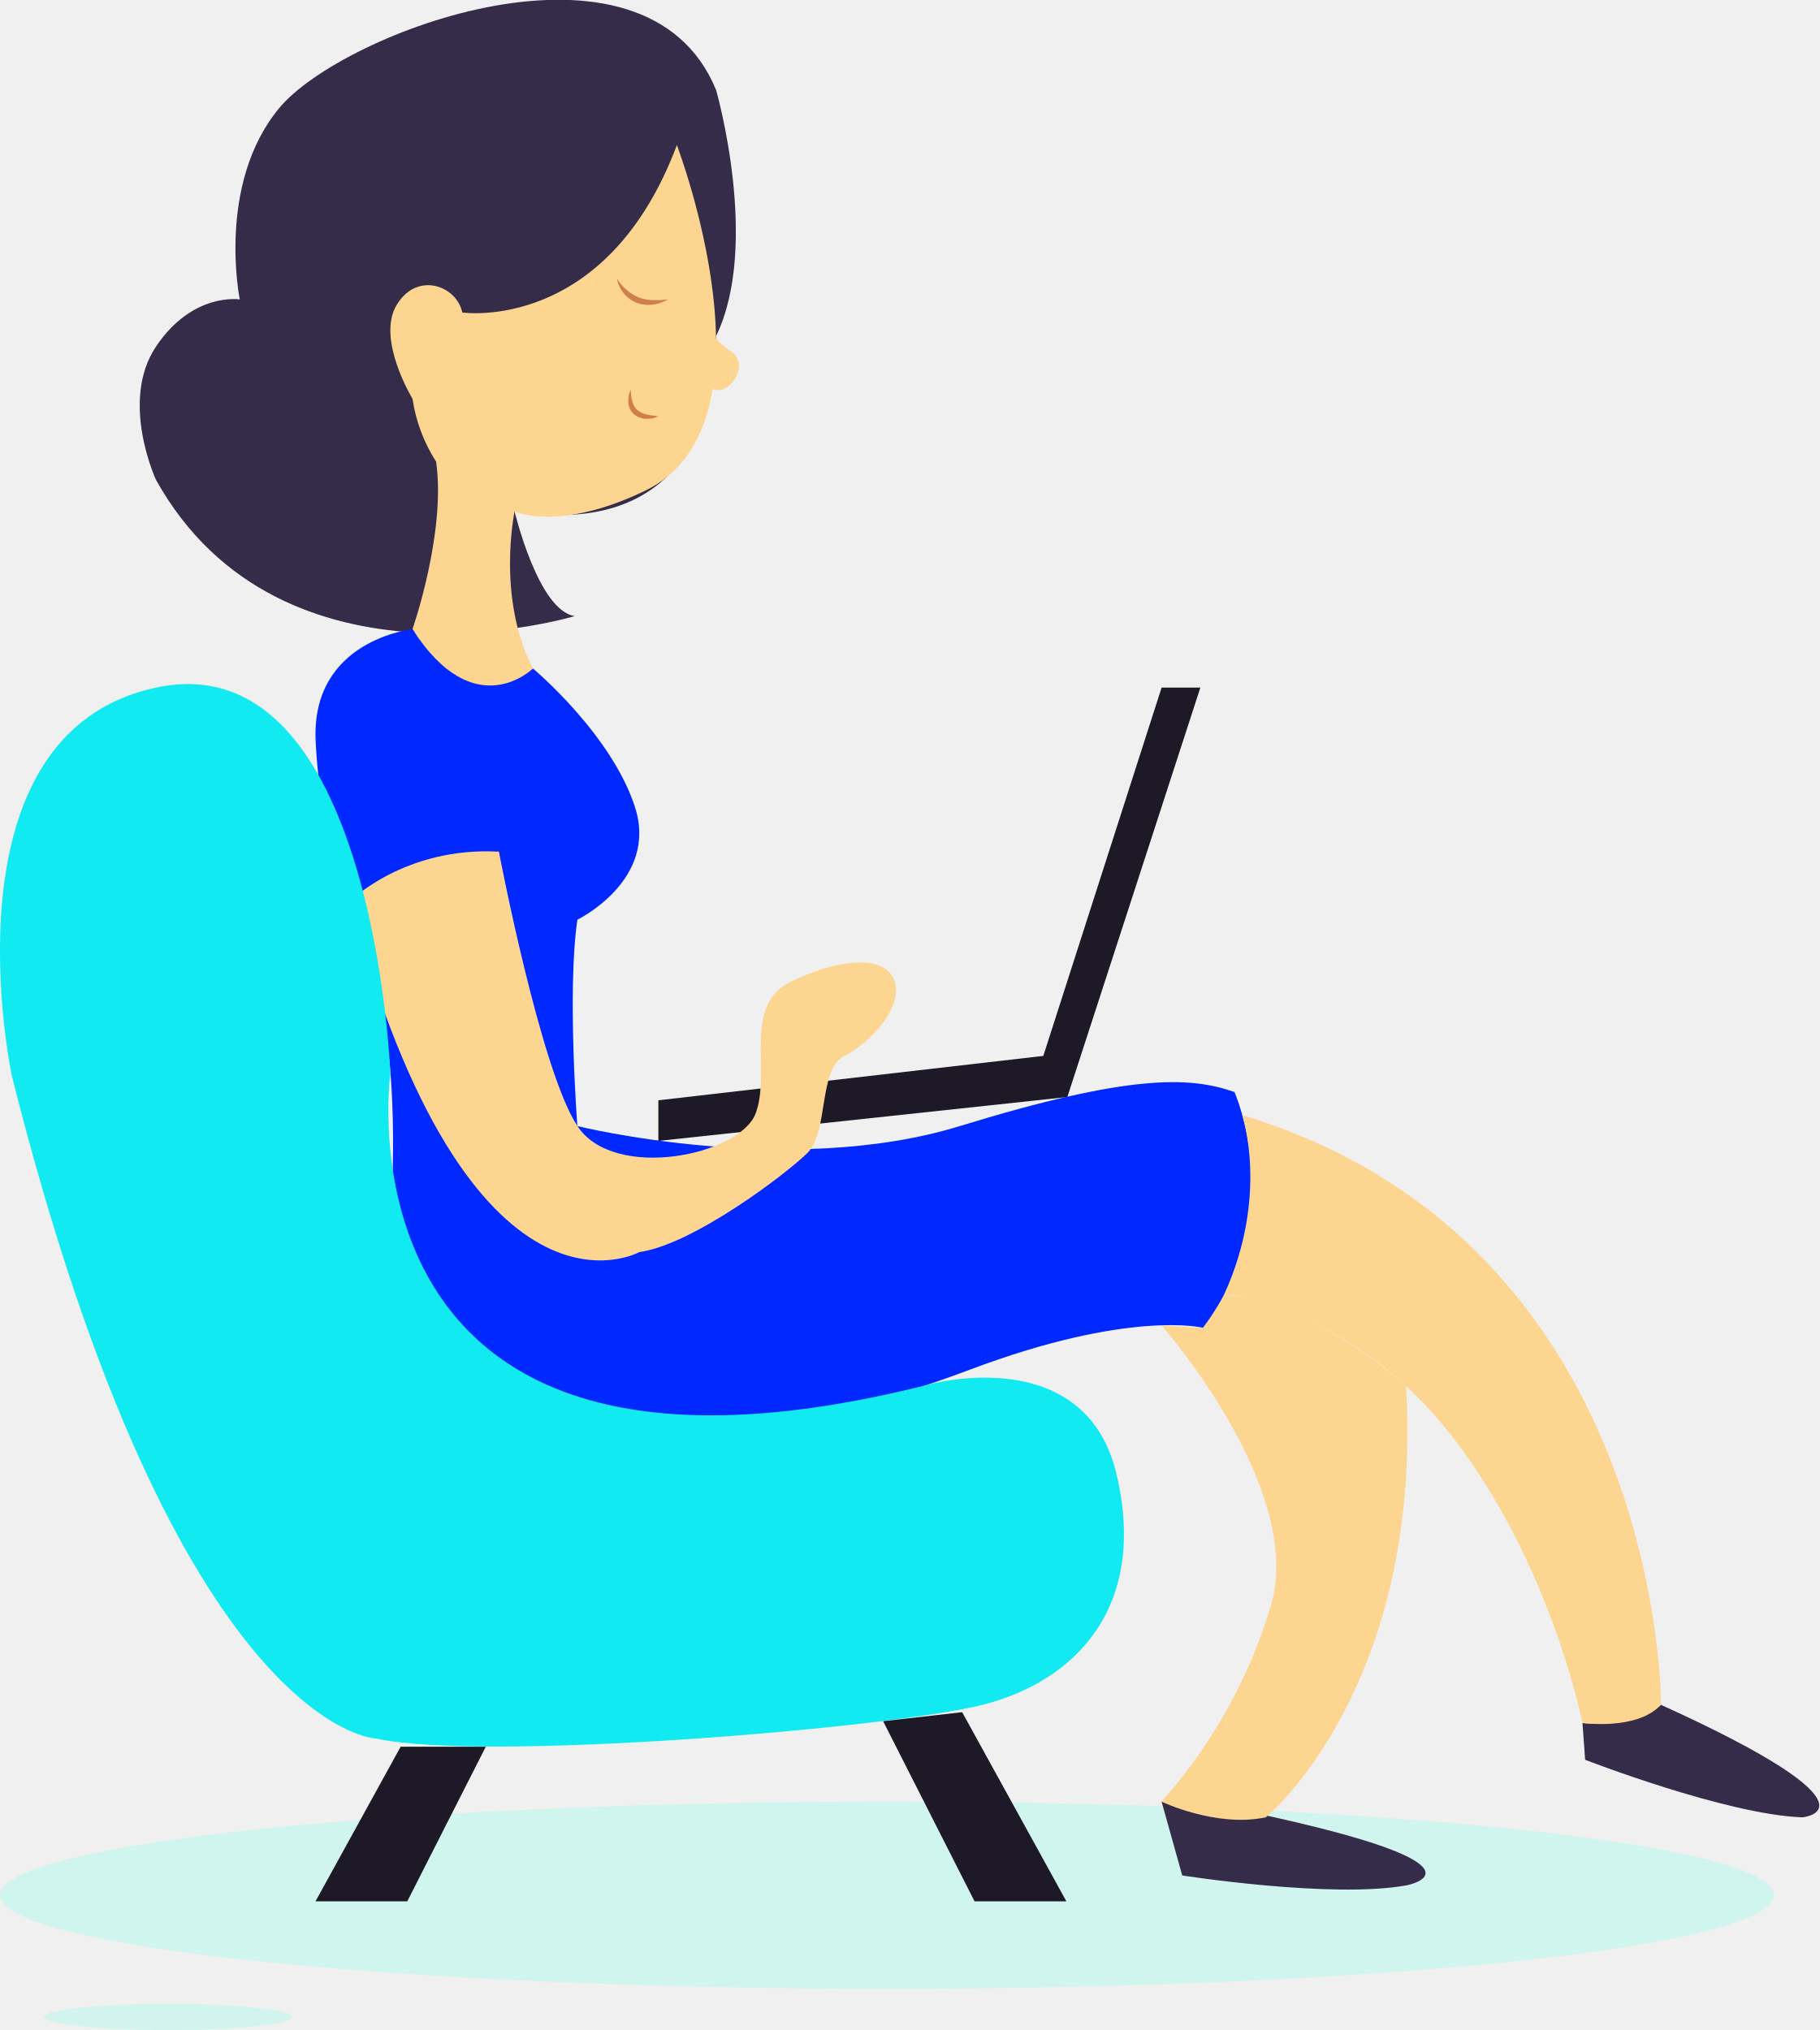
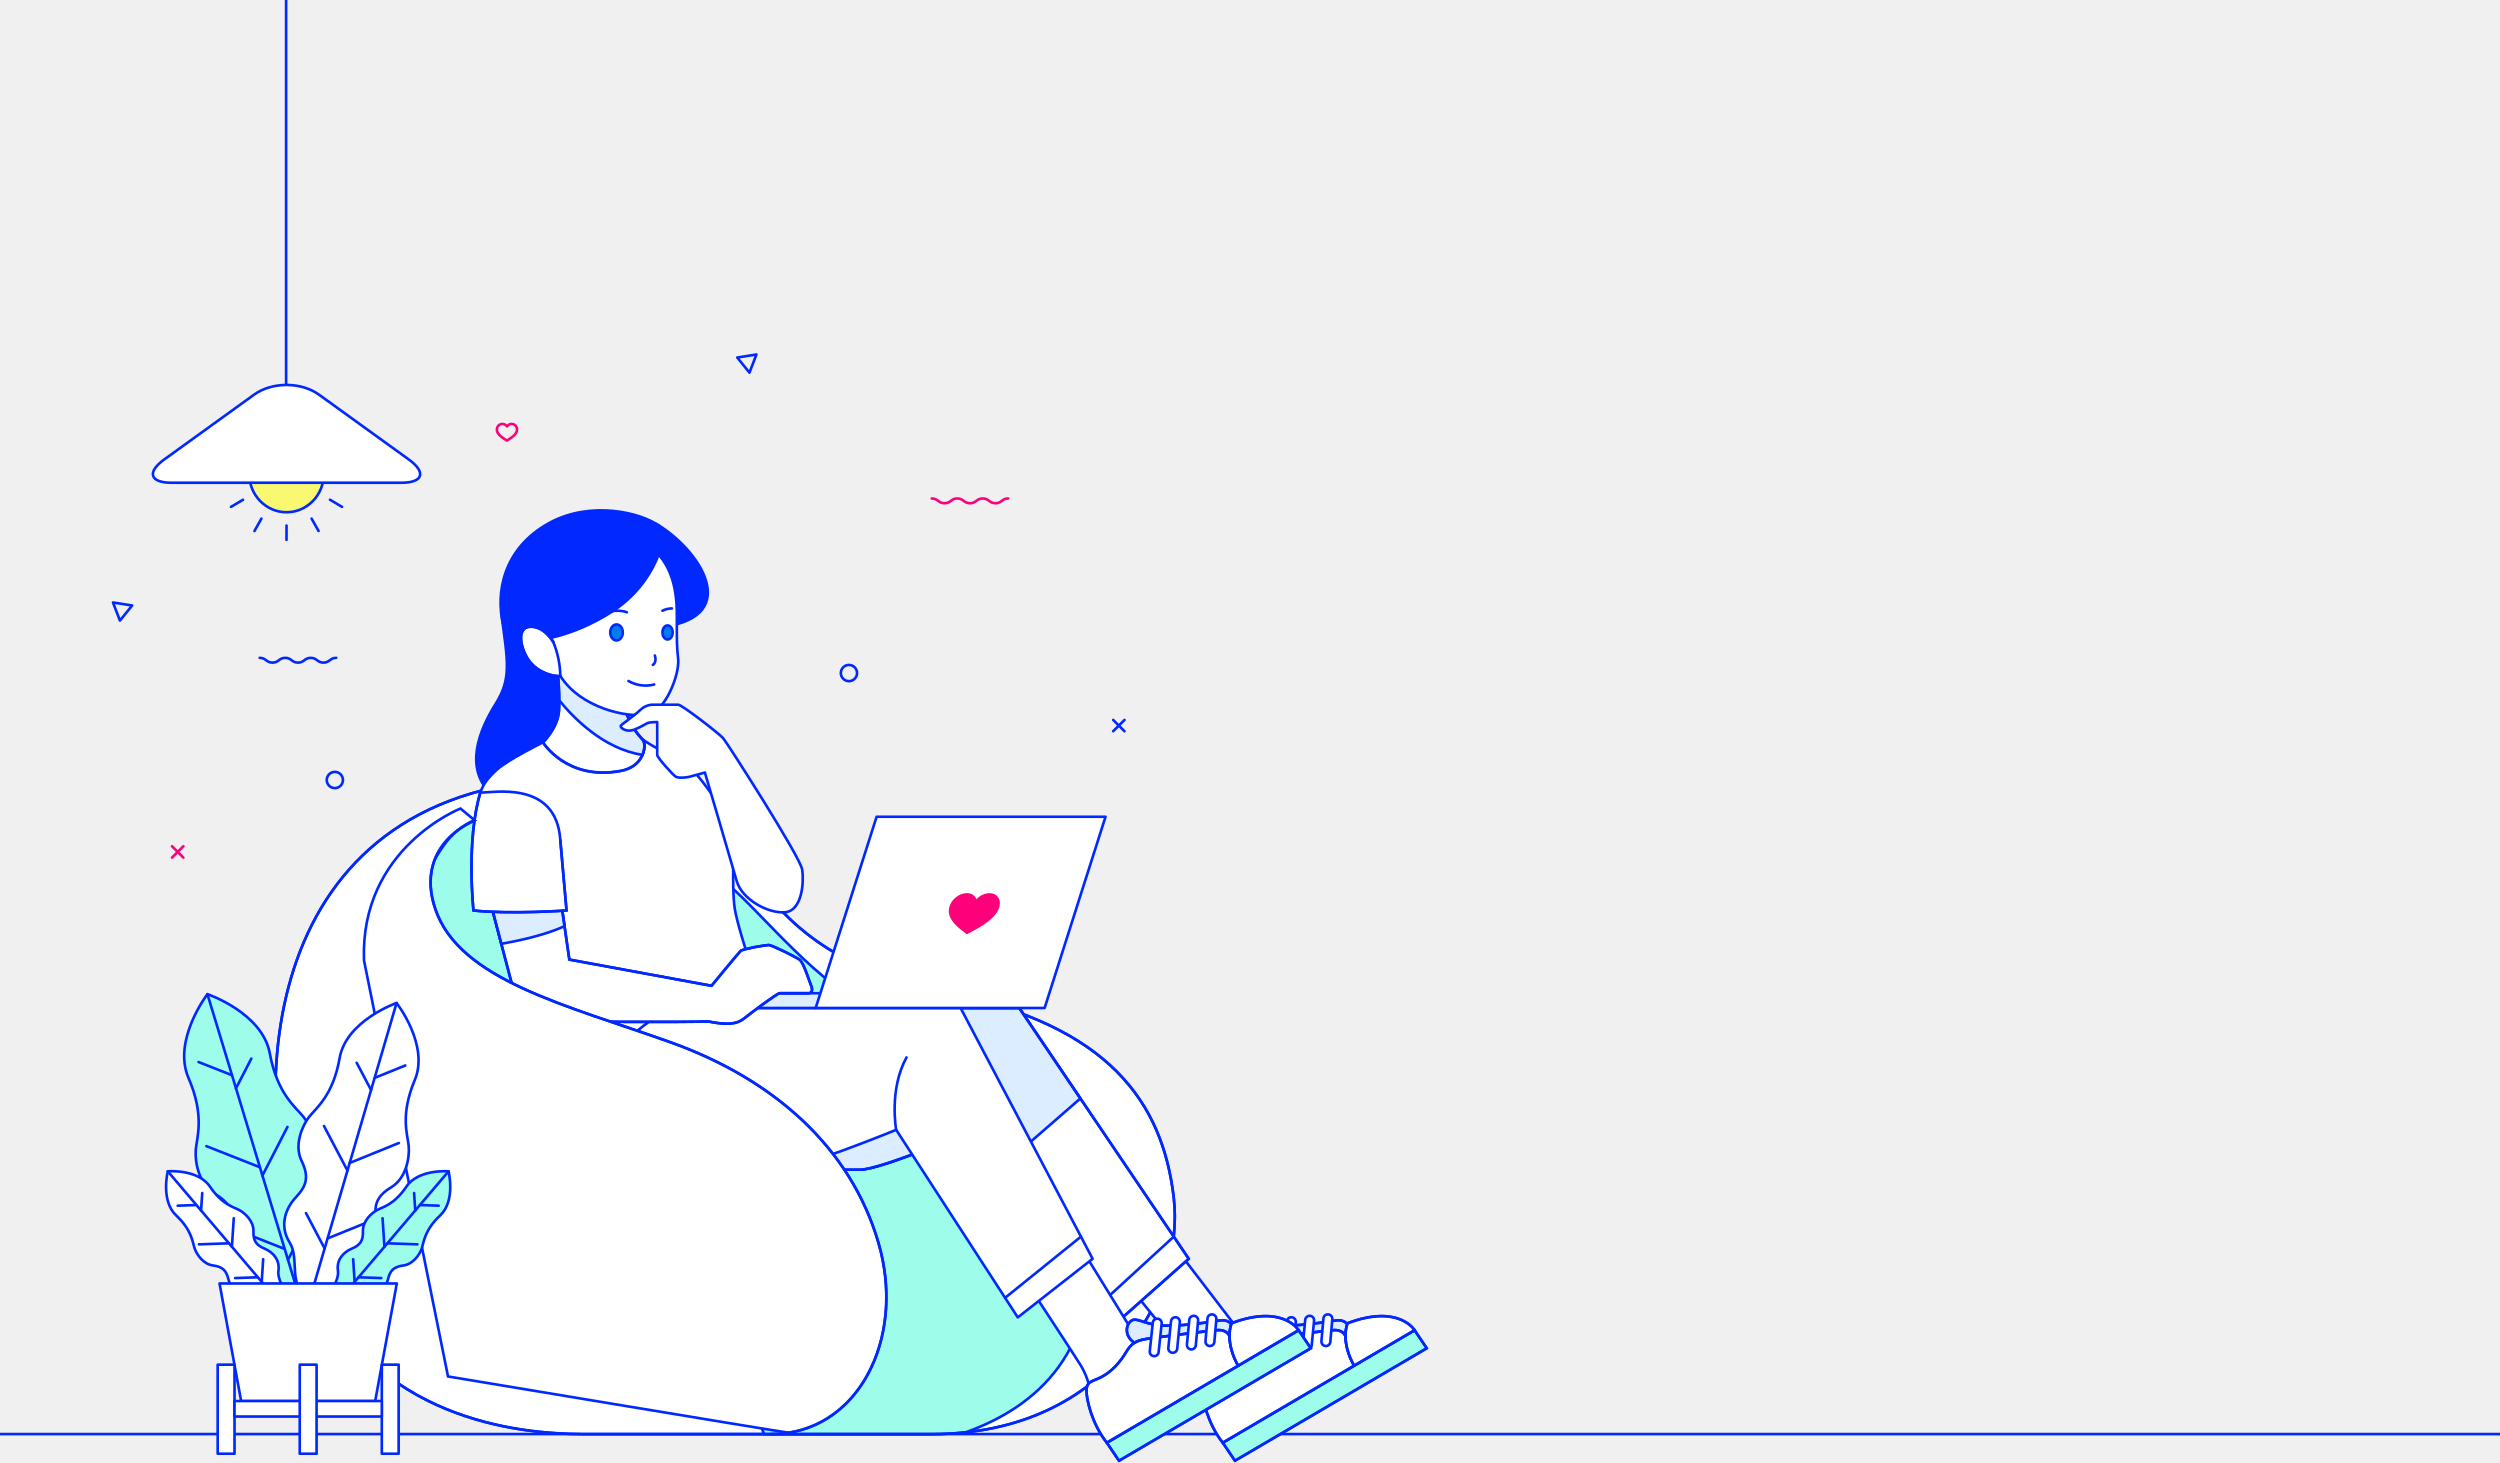
- <svg xmlns="http://www.w3.org/2000/svg" viewBox="0 0 323.31 360.82">
+ <svg xmlns="http://www.w3.org/2000/svg" viewBox="0 0 1896.3 1109.34">
  <defs>
-     <style>.cls-1,.cls-2{fill:#9dfcea;}.cls-1{opacity:0.39;}.cls-2{opacity:0.38;}.cls-3{fill:#342c49;}.cls-4{fill:#fcd590;}.cls-5{fill:#0028ff;}.cls-6{fill:#1e1927;}.cls-7{fill:#10eaf0;}.cls-8{fill:#d07e4d;}</style>
+     <style>.cls-1,.cls-14,.cls-4{fill:none;}.cls-1,.cls-11,.cls-12,.cls-13,.cls-2,.cls-3,.cls-4,.cls-5,.cls-6,.cls-7,.cls-8,.cls-9{stroke:#0028ff;}.cls-1,.cls-11,.cls-12,.cls-13,.cls-14,.cls-4,.cls-5,.cls-7,.cls-9{stroke-linejoin:round;}.cls-1,.cls-11,.cls-12,.cls-13,.cls-14,.cls-2,.cls-3,.cls-4,.cls-5,.cls-6,.cls-7,.cls-8,.cls-9{stroke-width:2px;}.cls-12,.cls-2,.cls-5{fill:#fff;}.cls-2,.cls-3,.cls-6,.cls-8{stroke-miterlimit:10;}.cls-13,.cls-3{fill:#9dfcea;}.cls-13,.cls-14,.cls-4,.cls-5,.cls-7,.cls-9{stroke-linecap:round;}.cls-6,.cls-9{fill:#dbedff;}.cls-7{fill:#0028ff;}.cls-8{fill:#007dea;}.cls-10{fill:#ff007b;}.cls-11{fill:#f9f871;}.cls-14{stroke:#ff007b;}</style>
  </defs>
  <g id="Layer_2" data-name="Layer 2">
    <g id="Layer_1-2" data-name="Layer 1">
-       <ellipse class="cls-1" cx="157.62" cy="336.86" rx="157.62" ry="16.63" />
-       <path class="cls-2" d="M51.86,358.5c0,1.29-9.85,2.32-22,2.32s-22-1-22-2.32,9.85-2.32,22-2.32S51.86,357.22,51.86,358.5Z" />
-       <path class="cls-3" d="M281.7,312.79s25.11,9.76,38.6,10.23c0,0,15.82-1.4-25.12-20,0,0-4.36,4.14-13.95,3.25Z" />
-       <path class="cls-3" d="M210.1,333.35s26.62,4.18,39.9,1.75c0,0,17.26-3.34-26.7-12.78,0,0-6.55.7-16.87-2.09Z" />
-       <path class="cls-4" d="M206.43,235.6s25.49,28.81,19.45,49.74a92.44,92.44,0,0,1-19.45,34.89s9.68,4.65,18.52,2.79c0,0,28-23,24.93-76.61,0,0-14.53-14-32.29-16.38l-3.81,6Z" />
-       <path class="cls-5" d="M213.78,236s-13-3.26-41.39,7.44-95.79,29.3-103-27c0,0,2.08-25.58-2.57-40.93l35.81,24.65s37.68,9.3,67.92,0,40.93-8.84,48.84-6.05C219.37,194.17,229.13,215.57,213.78,236Z" />
-       <path class="cls-3" d="M127.26,16s7.9,27.45,0,43.73c0,0,2.33,37.21-35.81,31.16,0,0,4.19,17.68,10.7,18.61,0,0-52.1,15.81-74.42-24.19,0,0-6.52-14,0-23.72s14.88-8.37,14.88-8.37-4.19-20.47,7-34S114.69-14.68,127.26,16Z" />
-       <path class="cls-4" d="M120.29,25.79s18.91,49.52-5.58,61.4c-15.35,7.44-23.26,3.72-23.26,3.72s-3.25,15.35,3.26,27.91c0,0-10.24,11.16-21.4-7,0,0,6-17.21,4.19-29.77a28.33,28.33,0,0,1-4.19-11.16s-6.51-10.7-2.79-16.74,10.7-3.26,11.63,1.39C82.15,55.56,107.73,59.28,120.29,25.79Z" />
-       <polygon class="cls-6" points="117 202.79 189.68 194.99 213.32 122.22 206.43 122.22 185.41 187.68 117 195.57 117 202.79" />
-       <path class="cls-5" d="M73.31,111.84s-18.14,1.86-17.21,20,6,28.38,6,28.38a46.65,46.65,0,0,1,26.51-8.84s5.58,36.28,14,48.84c0,0-1.86-24.19,0-36.75,0,0,14.42-7,10.24-20s-18.14-24.65-18.14-24.65S84.36,129.07,73.31,111.84Z" />
-       <path class="cls-4" d="M113.61,222.55s-30.07,16.74-51.46-62.33c0,0,9.77-9.77,26.51-8.84,0,0,7.44,39.07,14,48.84s28.84,5.12,31.63-2.32-2.32-19.08,6-23.26,16.75-5.12,18.61-.47-4.19,11.19-8.84,13.5-2.79,13.48-6.51,17.2S123.13,221.25,113.61,222.55Z" />
-       <path class="cls-4" d="M217.59,230s22.71,2.49,40.38,25.18,23.26,51.06,23.26,51.06,9.77,1.4,13.95-3.25c0,0,.47-82.13-74.42-104.79C220.76,198.23,225.58,212.4,217.59,230Z" />
-       <path class="cls-7" d="M2.14,191.38S-11,130.52,27.73,122.22,69.37,190.8,69.37,190.8s-11.44,82.48,95.79,55.26c0,0,27.69-7.7,33.27,16S191,298.83,174.71,303s-88.84,10.23-107.91,6C66.8,309.06,31.45,307.67,2.14,191.38Z" />
-       <polygon class="cls-6" points="56.07 337.95 72.38 337.95 86.33 310.47 71.2 310.47 56.07 337.95" />
-       <polygon class="cls-6" points="189.51 337.95 173.19 337.95 156.94 305.93 170.99 304.33 189.51 337.95" />
-       <path class="cls-4" d="M123.19,54.17S126,60,129.7,62.31s.23,7.44-2.32,7l-2.56-.46Z" />
-       <path class="cls-8" d="M109.65,49.51a8.41,8.41,0,0,0,3.88,3.37,7.43,7.43,0,0,0,2.49.46c.44,0,.88,0,1.33,0s.89-.11,1.37-.13a12.41,12.41,0,0,1-1.27.61,7.91,7.91,0,0,1-1.38.32,6,6,0,0,1-2.89-.31,5.56,5.56,0,0,1-2.35-1.72A5.5,5.5,0,0,1,109.65,49.51Z" />
-       <path class="cls-8" d="M112.09,69.31c.08,1.44.29,2.83,1.19,3.59a4,4,0,0,0,1.65.78l1,.18c.34,0,.69.07,1.06.15-.34.14-.69.23-1,.34a8,8,0,0,1-1.11.09,3.62,3.62,0,0,1-2.22-.8,3.14,3.14,0,0,1-1-2.16A4,4,0,0,1,112.09,69.31Z" />
+       <line class="cls-1" y1="1087.76" x2="1896.3" y2="1087.76" />
+       <path class="cls-2" d="M384.56,595.39c71.14-13,122.12,9.52,161.88,44.25S598.81,728.8,719.67,753.4s162.18,82.29,170.65,155.11-48.8,179.25-182.89,179.25H441.7c-48.73,0-158.53-11.2-205.58-118.75S182.91,632.36,384.56,595.39Z" />
+       <path class="cls-3" d="M330.13,651.08c12.5-20.2,19.7-27.4,48.55-34.13S514,645.8,539.89,661.48,604.14,730.94,649.51,759s156.85,47.94,174.61,172.67c13.15,92.31-38.5,135.91-91.68,154.78a239.76,239.76,0,0,1-25,1.31H579.51c-13.74-40.5-53.1-108.85-136.88-180.74C326.87,807.69,317.62,671.29,330.13,651.08Z" />
+       <path class="cls-4" d="M384.56,595.39c71.14-13,122.12,9.52,161.88,44.25S598.81,728.8,719.67,753.4s162.18,82.29,170.65,155.11-48.8,179.25-182.89,179.25H441.7c-48.73,0-158.53-11.2-205.58-118.75S182.91,632.36,384.56,595.39Z" />
+       <path class="cls-5" d="M893.74,949.22l53.12,69.34-6,24.77L915,1055.46a66.32,66.32,0,0,0-10.1-19.57c-7.08-9.18-45.8-57.17-45.8-57.17Z" />
+       <polygon class="cls-3" points="927.49 1094.31 936.73 1108 1082.21 1022.68 1072.98 1008.98 1027.12 1035.89 927.49 1094.31" />
+       <path class="cls-6" d="M967.18,1005.26c-12.69-1.4-17.07-6.21-21.14-3.41s-5.69,11.33,2.41,16.71c2.36-1.48,5.29-2.4,9.58-3,8.93-1.35,45-5.86,53.08-6.56s9.49,4.77,9.49,4.77a29.17,29.17,0,0,1,1.27-9.28s-2.1-4-9.23-2.8S979.82,1006.62,967.18,1005.26Z" />
+       <path class="cls-2" d="M1011.11,1009c-8.05.7-44.15,5.21-53.08,6.56-4.29.62-7.22,1.54-9.58,3-2.58,1.58-4.46,3.86-6.52,7.36-4,6.73-10,13.82-17.64,18.07s-11.76,3.28-12.2,10,4.07,26.12,15.4,40.35l99.63-58.42c-5-8.93-6.43-16.54-6.52-22.14C1020.6,1013.75,1019.16,1008.28,1011.11,1009Z" />
+       <path class="cls-2" d="M1021.87,1004.47a29.17,29.17,0,0,0-1.27,9.28c.09,5.6,1.49,13.21,6.52,22.14L1073,1009s-11.82-20-50.8-5.33C1022.18,1003.65,1022.05,1004,1021.87,1004.47Z" />
+       <polygon class="cls-4" points="927.49 1094.31 1027.12 1035.89 1072.98 1008.98 1082.21 1022.68 936.73 1108 927.49 1094.31" />
+       <path class="cls-4" d="M1073,1009s-11.82-20-50.8-5.33c0,0-.13.3-.31.82a29.17,29.17,0,0,0-1.27,9.28c.09,5.6,1.49,13.21,6.52,22.14" />
+       <path class="cls-4" d="M1020.6,1013.75s-1.44-5.47-9.49-4.77-44.15,5.21-53.08,6.56c-4.29.62-7.22,1.54-9.58,3-2.58,1.58-4.46,3.86-6.52,7.36-4,6.73-10,13.82-17.64,18.07s-11.76,3.28-12.2,10,4.07,26.12,15.4,40.35" />
+       <path class="cls-4" d="M1021.87,1004.47s-2.1-4-9.23-2.8-32.82,5-45.46,3.59-17.07-6.21-21.14-3.41-5.69,11.33,2.41,16.71" />
+       <path class="cls-5" d="M1002.34,1017.31a3.38,3.38,0,0,0,3.07,3.66h0a3.37,3.37,0,0,0,3.65-3.07l1.51-17.25a3.37,3.37,0,0,0-3.06-3.65h0a3.38,3.38,0,0,0-3.66,3.06Z" />
+       <path class="cls-5" d="M988.25,1019.88a3.38,3.38,0,0,0,3.06,3.67h0a3.39,3.39,0,0,0,3.66-3.08l1.78-18.72a3.39,3.39,0,0,0-3.07-3.67h0a3.39,3.39,0,0,0-3.65,3.08Z" />
+       <path class="cls-5" d="M974.15,1022.45a3.38,3.38,0,0,0,3.07,3.66h0a3.37,3.37,0,0,0,3.65-3.07l2-20.2a3.38,3.38,0,0,0-3.06-3.66h0a3.38,3.38,0,0,0-3.66,3.07Z" />
+       <path class="cls-5" d="M960.06,1025a3.37,3.37,0,0,0,3.06,3.65h0a3.37,3.37,0,0,0,3.66-3.07l2.32-21.67a3.38,3.38,0,0,0-3.07-3.66h0a3.37,3.37,0,0,0-3.65,3.06Z" />
+       <path class="cls-2" d="M773.14,764.6,901.67,954.82l-50.12,44.44L738.06,857s-69.42,30.24-85.86,30.24H569.3c-7.84,0-39.62-5.29-51.43-38.09-6-16.57-15.22-58.15,37.23-84.53Z" />
+       <path class="cls-6" d="M555.1,764.6h218l46.37,68.62-59.25,51.59L738.06,857s-69.42,30.24-85.86,30.24H569.3c-7.84,0-39.62-5.29-51.43-38.09C511.9,832.56,502.65,791,555.1,764.6Z" />
+       <path class="cls-4" d="M773.14,764.6,901.67,954.82l-50.12,44.44L738.06,857s-69.42,30.24-85.86,30.24H569.3c-7.84,0-39.62-5.29-51.43-38.09-6-16.57-15.22-58.15,37.23-84.53Z" />
+       <path class="cls-4" d="M738.06,857s-10.16-30.53-.36-54.9" />
+       <line class="cls-4" x1="890.32" y1="938.01" x2="839.72" y2="984.43" />
+       <path class="cls-7" d="M380.09,464.45c5.31,38.51,7.84,50.28-4.21,69.6s-24.65,48.74-2.52,69.18H476.71V461.51Z" />
+       <path class="cls-5" d="M486.45,560c6.78,5.93,29.75,16.57,34.79,19.93S551.12,615,554.48,629s.18,41.64,2.8,59.94,27.81,90.19,27.81,90.19l-124.34,70s-7.29-24.27-8.78-44.06-6.35-36.6-21.67-57.14S368,647.76,364.4,626.48s-.95-30.53,12.51-42.67c8.46-7.64,34.91-20.72,34.91-20.72Z" />
+       <path class="cls-5" d="M821.67,949.22l42.75,69.34-9.7,24.77-27.64,12.13a56.56,56.56,0,0,0-7.17-19.57c-5.71-9.18-37.26-57.17-37.26-57.17Z" />
+       <polygon class="cls-3" points="839.55 1094.31 848.78 1108 994.27 1022.68 985.03 1008.98 939.18 1035.89 839.55 1094.31" />
+       <path class="cls-6" d="M879.23,1005.26c-12.68-1.4-17.06-6.21-21.13-3.41s-5.69,11.33,2.41,16.71c2.36-1.48,5.29-2.4,9.58-3,8.92-1.35,45-5.86,53.07-6.56s9.49,4.77,9.49,4.77a29.47,29.47,0,0,1,1.27-9.28s-2.09-4-9.23-2.8S891.88,1006.62,879.23,1005.26Z" />
+       <path class="cls-2" d="M923.16,1009c-8,.7-44.15,5.21-53.07,6.56-4.29.62-7.22,1.54-9.58,3-2.58,1.58-4.46,3.86-6.52,7.36-4,6.73-10,13.82-17.63,18.07s-11.78,3.28-12.21,10,4.06,26.12,15.4,40.35l99.63-58.42c-5-8.93-6.43-16.54-6.53-22.14C932.65,1013.75,931.22,1008.28,923.16,1009Z" />
+       <path class="cls-2" d="M933.92,1004.47a29.47,29.47,0,0,0-1.27,9.28c.1,5.6,1.49,13.21,6.53,22.14L985,1009s-11.82-20-50.81-5.33C934.23,1003.65,934.1,1004,933.92,1004.47Z" />
+       <polygon class="cls-4" points="839.55 1094.31 939.18 1035.89 985.03 1008.98 994.27 1022.68 848.78 1108 839.55 1094.31" />
+       <path class="cls-4" d="M985,1009s-11.82-20-50.81-5.33c0,0-.13.3-.31.82a29.47,29.47,0,0,0-1.27,9.28c.1,5.6,1.49,13.21,6.53,22.14" />
+       <path class="cls-4" d="M932.65,1013.75s-1.43-5.47-9.49-4.77-44.15,5.21-53.07,6.56c-4.29.62-7.22,1.54-9.58,3-2.58,1.58-4.46,3.86-6.52,7.36-4,6.73-10,13.82-17.63,18.07s-11.78,3.28-12.21,10,4.06,26.12,15.4,40.35" />
+       <path class="cls-4" d="M933.92,1004.47s-2.09-4-9.23-2.8-32.81,5-45.46,3.59-17.06-6.21-21.13-3.41-5.69,11.33,2.41,16.71" />
+       <path class="cls-5" d="M914.39,1017.31a3.39,3.39,0,0,0,3.07,3.66h0a3.38,3.38,0,0,0,3.66-3.07l1.51-17.25a3.37,3.37,0,0,0-3.07-3.65h0a3.37,3.37,0,0,0-3.65,3.06Z" />
+       <path class="cls-5" d="M900.31,1019.88a3.38,3.38,0,0,0,3.06,3.67h0a3.39,3.39,0,0,0,3.65-3.08l1.78-18.72a3.38,3.38,0,0,0-3.06-3.67h0a3.38,3.38,0,0,0-3.65,3.08Z" />
+       <path class="cls-5" d="M886.21,1022.45a3.37,3.37,0,0,0,3.06,3.66h0a3.38,3.38,0,0,0,3.66-3.07l2-20.2a3.37,3.37,0,0,0-3.06-3.66h0a3.37,3.37,0,0,0-3.65,3.07Z" />
+       <path class="cls-5" d="M872.11,1025a3.37,3.37,0,0,0,3.07,3.65h0a3.37,3.37,0,0,0,3.66-3.07l2.31-21.67a3.37,3.37,0,0,0-3.07-3.66h0a3.38,3.38,0,0,0-3.65,3.06Z" />
+       <path class="cls-5" d="M728.64,764.6,828.76,954.82,772,999.26,679.76,857s-73.94,30.24-90.37,30.24h-82.9c-7.85,0-38.84-5.29-45.74-38.09-3.5-16.57-6.54-58.15,49.85-84.53Z" />
+       <path class="cls-4" d="M679.76,857s-5.6-30.53,7.84-54.9" />
+       <line class="cls-4" x1="819.91" y1="938.01" x2="762.38" y2="984.43" />
+       <path class="cls-2" d="M422.47,502.59S424.89,525.74,424,539s-12.14,24.09-12.14,24.09,17.93,29.31,59,21.66c17.83-3.32,19.6-19.42,17-23.15s-18.49-15.81-18.49-59Z" />
+       <path class="cls-6" d="M424.17,531.18c-.07-12.94-1.7-28.59-1.7-28.59h46.86c0,43.2,15.87,55.27,18.49,59,1.24,1.78,1.46,6.37-.55,11C457.25,568,434,543.42,424.17,531.18Z" />
+       <path class="cls-4" d="M422.47,502.59S424.89,525.74,424,539s-12.14,24.09-12.14,24.09,17.93,29.31,59,21.66c17.83-3.32,19.6-19.42,17-23.15s-18.49-15.81-18.49-59Z" />
+       <path class="cls-7" d="M497.88,397.43c33.07,19.46,65.18,69.34,6.18,77.91h-18.3V397.43Z" />
+       <path class="cls-5" d="M486.79,409.42c21.94,14.38,26.61,35,26.61,56.85s-.14,22.55,1,33.75-9.46,39.72-23.2,42c-15.69,2.59-50.74-5-66.15-29.25-17.36-5.6-31.42-19.57-32.82-55.73C390.53,413.34,444.36,381.61,486.79,409.42Z" />
+       <path class="cls-7" d="M500.14,399c7.35,5.51-2.06,43.31-36.23,65.16-31.51,20.15-58.25,21.66-58.25,21.66s-20.79.89-24.27-13.82c-5-21.29-.56-55.82,35.47-75.43C448.29,379.44,486.7,388.89,500.14,399Z" />
+       <path class="cls-2" d="M419.71,487s-6.86-12.33-17.78-11.62-6.87,17.92,0,26.6,18.34,11.35,23.1,10.78A72.41,72.41,0,0,0,419.71,487Z" />
+       <path class="cls-4" d="M419.71,487s-6.86-12.33-17.78-11.62-6.87,17.92,0,26.6,18.34,11.35,23.1,10.78" />
+       <path class="cls-8" d="M462.89,479.72c0,3.36,2.13,6.08,4.76,6.08s4.76-2.72,4.76-6.08-2.13-6.07-4.76-6.07S462.89,476.37,462.89,479.72Z" />
+       <path class="cls-8" d="M502.48,479.72c0,2.95,1.73,5.33,3.87,5.33s3.87-2.38,3.87-5.33-1.73-5.33-3.87-5.33S502.48,476.78,502.48,479.72Z" />
+       <path class="cls-4" d="M495.19,504.36s3.22-1.82,1.54-7.14" />
+       <path class="cls-4" d="M496.2,519.21a26,26,0,0,1-19.49-2.66" />
+       <path class="cls-4" d="M475.44,464.45s-5-2.66-16.93,0" />
+       <path class="cls-4" d="M502.48,463.27a15.74,15.74,0,0,1,7.13-1.76" />
+       <path class="cls-5" d="M514.45,534.52H496.2A14,14,0,0,0,486,538.25c-2.8,2.71-9.62,7.75-11.2,9.06s-4.3,2.61-3.92,3.92,4.69,4.43,10.38,2.17,8.38-4.41,10.25-5.06,7-.66,7-.66v25c0,1.87,12,15.31,14.19,16.53s8.69.47,10.18,0S534.68,586,534.68,586s20,67.81,24.09,82.19,24.46,25.07,37,23.74,14.19-22.63,12.7-32.33-57-96.24-59.94-99.66S517.2,534.52,514.45,534.52Z" />
+       <polygon class="cls-9" points="528.8 753.4 627.39 753.4 618.7 764.6 520.12 764.6 528.8 753.4" />
+       <polygon class="cls-5" points="618.7 764.6 792.35 764.6 838.56 619.52 664.92 619.52 618.7 764.6" />
+       <path class="cls-10" d="M733.4,708.72l6.6-3.63c15.7-8.62,17.42-14.92,18.07-17.29,1.55-5.71-1.81-10.34-7.52-10.34a14,14,0,0,0-9.87,4.63,7.5,7.5,0,0,0-7.35-4.63c-5.71,0-11.61,4.63-13.16,10.34-.65,2.37-2.37,8.67,8.61,17.29Z" />
+       <path class="cls-2" d="M425,680.35l6.86,47.51,107.83,19.89s20.45-24.93,22.13-26.47,19-4.48,21.29-4.48,20.58,9.1,23.52,11.2,7.85,18.07,8.68,19.75,1.41,5.6-2.1,5.6h-21.7c-2.1,0-22.13,15.26-26,18.34s-8.82,7.15-28.29,3.08c-16.52.71-104.84.25-118.28-.13s-23.72-3-27.27-15.68-20.72-78.61-20.72-78.61Z" />
+       <path class="cls-6" d="M428.23,702.47c-6.9,3.23-21.54,8.79-48,13.45-4.84-18.46-9.3-35.57-9.3-35.57H425Z" />
+       <path class="cls-4" d="M425,680.35l6.86,47.51,107.83,19.89s20.45-24.93,22.13-26.47,19-4.48,21.29-4.48,20.58,9.1,23.52,11.2,7.85,18.07,8.68,19.75,1.41,5.6-2.1,5.6h-21.7c-2.1,0-22.13,15.26-26,18.34s-8.82,7.15-28.29,3.08c-16.52.71-104.84.25-118.28-.13s-23.72-3-27.27-15.68-20.72-78.61-20.72-78.61Z" />
+       <path class="cls-2" d="M425,637.12l4.72,53.5s-42.76,3-70.58,0c0,0-5.73-53.51,5.25-89.49C372.61,601.74,421.9,590.91,425,637.12Z" />
+       <path class="cls-4" d="M425,637.12l4.72,53.5s-42.76,3-70.58,0c0,0-5.73-53.51,5.25-89.49" />
+       <path class="cls-2" d="M349.27,613.29,360,622.17s-46.53,18.22-29.72,67.51c18.37,53.88,99.71,72.83,178.13,100.83s136.91,79.91,158,152.36c19.63,67.46-10.92,134.93-68.14,143.89-14-1.91-258.45-42.69-258.45-42.69L276.08,728.41C273.09,643.17,349.27,613.29,349.27,613.29Z" />
+       <path class="cls-4" d="M585.09,1087.76c65.54,0,102.34-72.44,81.25-144.89s-79.57-124.35-158-152.36-159.76-47-178.13-100.83C313.42,640.39,360,622.17,360,622.17" />
+       <path class="cls-11" d="M189.05,359.47c0,16.06,12.66,29.08,28.28,29.08s28.27-13,28.27-29.08-12.66-29.08-28.27-29.08S189.05,343.41,189.05,359.47Z" />
+       <line class="cls-4" x1="217.33" y1="398.65" x2="217.33" y2="409.47" />
+       <line class="cls-4" x1="198.28" y1="393.4" x2="193.02" y2="402.77" />
+       <line class="cls-4" x1="184.34" y1="379.06" x2="175.23" y2="384.47" />
+       <line class="cls-4" x1="179.24" y1="359.47" x2="168.72" y2="359.47" />
+       <line class="cls-4" x1="184.34" y1="339.87" x2="175.23" y2="334.46" />
+       <line class="cls-4" x1="198.28" y1="325.53" x2="193.02" y2="316.16" />
+       <line class="cls-4" x1="217.33" y1="320.29" x2="217.33" y2="309.46" />
+       <line class="cls-4" x1="236.37" y1="325.53" x2="241.63" y2="316.16" />
+       <line class="cls-4" x1="250.32" y1="339.88" x2="259.42" y2="334.46" />
+       <line class="cls-4" x1="255.42" y1="359.47" x2="265.94" y2="359.47" />
+       <line class="cls-4" x1="250.31" y1="379.06" x2="259.42" y2="384.47" />
+       <line class="cls-4" x1="236.37" y1="393.4" x2="241.63" y2="402.77" />
+       <line class="cls-1" x1="217.02" x2="217.02" y2="292" />
+       <path class="cls-12" d="M304.54,366.17c16.48,0,18.93-8,5.44-17.71l-68.12-49.17c-13.5-9.73-35.57-9.73-49.06,0l-68.13,49.17c-13.49,9.74-11,17.71,5.44,17.71Z" />
+       <path class="cls-13" d="M231.33,998.11c18.51-12.74,7.32-33.77,15.89-47.7s3.06-28.22-5.71-37.4-10.94-16.71-4.74-29.72-.79-28.9-6.61-36.17S210.31,829.83,204.64,799s-47.3-44.92-47.3-44.92S130.56,788.94,143,817.72s6.31,44.89,5.5,54.17,2.22,26.38,14.59,33.76,14.77,14.84,12.57,27.35,1.14,27.46,16,34.27S208.86,997.79,231.33,998.11Z" />
+       <line class="cls-4" x1="231.33" y1="998.11" x2="157.34" y2="754.09" />
+       <line class="cls-4" x1="218.45" y1="955.64" x2="233.51" y2="926.39" />
+       <line class="cls-4" x1="215.74" y1="947.29" x2="185.15" y2="935.21" />
+       <line class="cls-4" x1="175.73" y1="815.48" x2="150.62" y2="805.58" />
+       <line class="cls-4" x1="197.04" y1="885.35" x2="156.56" y2="869.38" />
+       <line class="cls-4" x1="199.06" y1="891.69" x2="218.03" y2="854.82" />
+       <line class="cls-4" x1="179" y1="825.54" x2="190.63" y2="802.98" />
+       <path class="cls-5" d="M234.74,986.24c-17.16-11.59-7-31-15.05-43.81s-3.07-26,4.94-34.5,9.93-15.5,4.11-27.42.48-26.63,5.78-33.39,18.13-16.1,23.09-44.53,43.19-41.8,43.19-41.8,25,31.87,13.8,58.49-5.42,41.42-4.6,50-1.81,24.32-13.15,31.22-13.47,13.8-11.33,25.31-.82,25.31-14.46,31.71S255.45,985.75,234.74,986.24Z" />
+       <line class="cls-4" x1="234.74" y1="986.24" x2="300.8" y2="760.79" />
+       <line class="cls-4" x1="246.24" y1="947" x2="232.11" y2="920.18" />
+       <line class="cls-4" x1="248.66" y1="939.29" x2="276.75" y2="927.9" />
+       <line class="cls-4" x1="284.39" y1="817.51" x2="307.43" y2="808.17" />
+       <line class="cls-4" x1="265.37" y1="882.06" x2="302.51" y2="867" />
+       <line class="cls-4" x1="263.55" y1="887.92" x2="245.76" y2="854.12" />
+       <line class="cls-4" x1="281.46" y1="826.8" x2="270.55" y2="806.12" />
+       <path class="cls-13" d="M254,990c-6.22-10,3.53-17.7,2.32-26.16s4.4-14.16,10.52-16.73,8.72-5.73,8.45-13.25,6.4-13.67,10.71-16,13.1-4.15,22.23-17.73,32-11.67,32-11.67,5.57,22.27-6.36,33.47S321.5,942.13,320,946.75s-6.54,12.17-14,13.13-10.17,4-11.71,10.49-6.27,12.91-14.81,13.08S264.81,994.48,254,990Z" />
+       <line class="cls-4" x1="253.98" y1="989.96" x2="340.23" y2="888.47" />
+       <line class="cls-4" x1="268.99" y1="972.29" x2="267.87" y2="955.14" />
+       <line class="cls-4" x1="272.03" y1="968.86" x2="289.19" y2="969.44" />
+       <line class="cls-4" x1="318.63" y1="914.05" x2="332.72" y2="914.53" />
+       <line class="cls-4" x1="293.88" y1="943.08" x2="316.59" y2="943.86" />
+       <line class="cls-4" x1="291.59" y1="945.7" x2="290.18" y2="924.09" />
+       <line class="cls-4" x1="314.97" y1="918.18" x2="314.1" y2="904.95" />
+       <path class="cls-5" d="M213.52,990c6.21-10-3.53-17.7-2.32-26.16s-4.41-14.16-10.52-16.73-8.72-5.73-8.46-13.25-6.4-13.67-10.7-16-13.11-4.15-22.24-17.73-32-11.67-32-11.67-5.58,22.27,6.35,33.47,12.37,20.19,13.92,24.81,6.55,12.17,14,13.13,10.17,4,11.72,10.49,6.26,12.91,14.8,13.08S202.68,994.48,213.52,990Z" />
+       <line class="cls-4" x1="213.52" y1="989.96" x2="127.27" y2="888.47" />
+       <line class="cls-4" x1="198.51" y1="972.29" x2="199.63" y2="955.14" />
+       <line class="cls-4" x1="195.47" y1="968.86" x2="178.3" y2="969.44" />
+       <line class="cls-4" x1="148.86" y1="914.05" x2="134.77" y2="914.53" />
+       <line class="cls-4" x1="173.61" y1="943.08" x2="150.9" y2="943.86" />
+       <line class="cls-4" x1="175.9" y1="945.7" x2="177.31" y2="924.09" />
+       <line class="cls-4" x1="152.52" y1="918.18" x2="153.39" y2="904.95" />
+       <polygon class="cls-5" points="182.91 1062.71 284.58 1062.71 300.99 973.54 166.51 973.54 182.91 1062.71" />
+       <rect class="cls-5" x="289.61" y="1035.13" width="12.77" height="67.53" />
+       <rect class="cls-5" x="165.11" y="1035.13" width="12.77" height="67.53" />
+       <rect class="cls-5" x="177.88" y="1062.71" width="111.73" height="11.77" />
+       <rect class="cls-5" x="227.36" y="1035.13" width="12.77" height="67.53" />
+       <line class="cls-4" x1="852.94" y1="546.08" x2="844.37" y2="554.66" />
+       <line class="cls-4" x1="844.37" y1="546.08" x2="852.94" y2="554.66" />
+       <line class="cls-14" x1="139.06" y1="641.9" x2="130.48" y2="650.48" />
+       <line class="cls-14" x1="130.48" y1="641.9" x2="139.06" y2="650.48" />
+       <circle class="cls-4" cx="643.94" cy="510.52" r="6.15" />
+       <circle class="cls-4" cx="253.98" cy="591.65" r="6.15" />
+       <polygon class="cls-4" points="573.76 268.9 559.22 271.2 568.48 282.65 573.76 268.9" />
+       <polygon class="cls-4" points="85.7 456.99 100.23 459.29 90.97 470.73 85.7 456.99" />
+       <path class="cls-4" d="M255,499c-4.83,0-4.83,3.61-9.65,3.61s-4.83-3.61-9.65-3.61-4.83,3.61-9.67,3.61-4.82-3.61-9.65-3.61-4.84,3.61-9.68,3.61S201.83,499,197,499" />
+       <path class="cls-14" d="M764.74,378.1c-4.83,0-4.83,3.61-9.65,3.61s-4.83-3.61-9.66-3.61-4.83,3.61-9.65,3.61-4.83-3.61-9.67-3.61-4.83,3.61-9.67,3.61-4.84-3.61-9.68-3.61" />
+       <path class="cls-14" d="M384.49,334.18l2.27-1.46c5.4-3.48,5.41-6,5.42-7a4.16,4.16,0,0,0-7.64-2.3,4.18,4.18,0,0,0-7.66,2.3c0,1,0,3.51,5.35,7Z" />
    </g>
  </g>
</svg>
